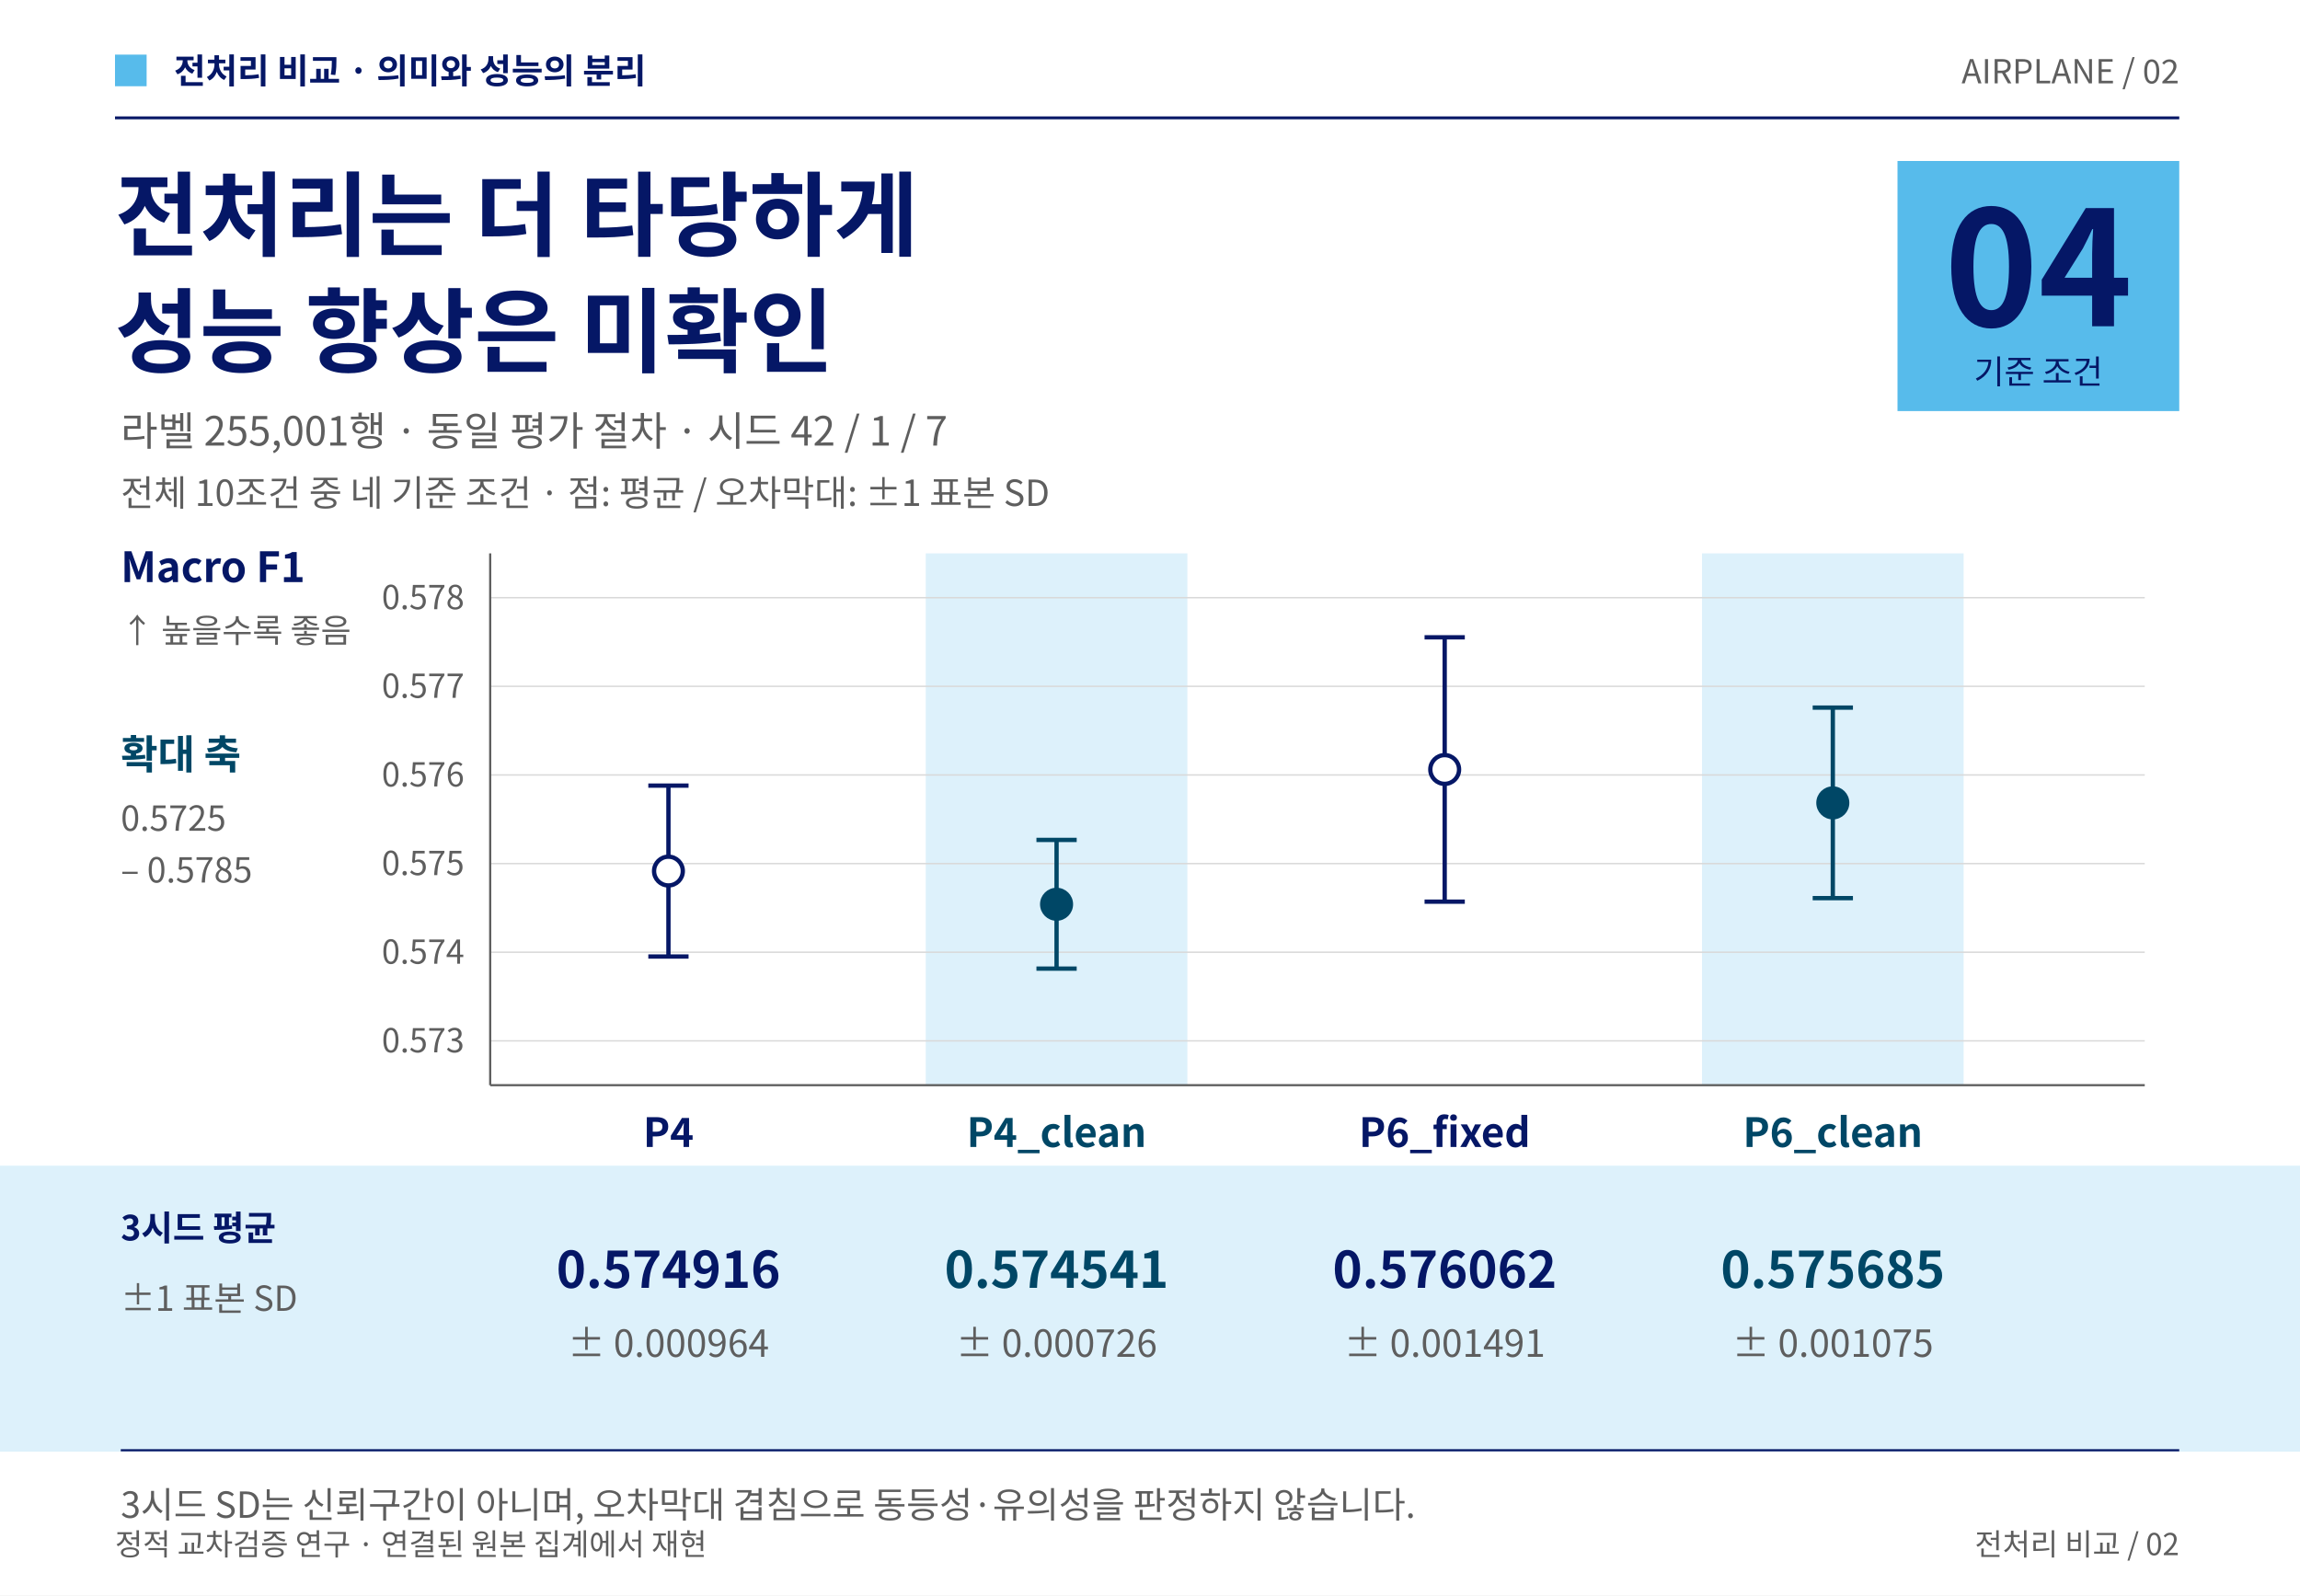
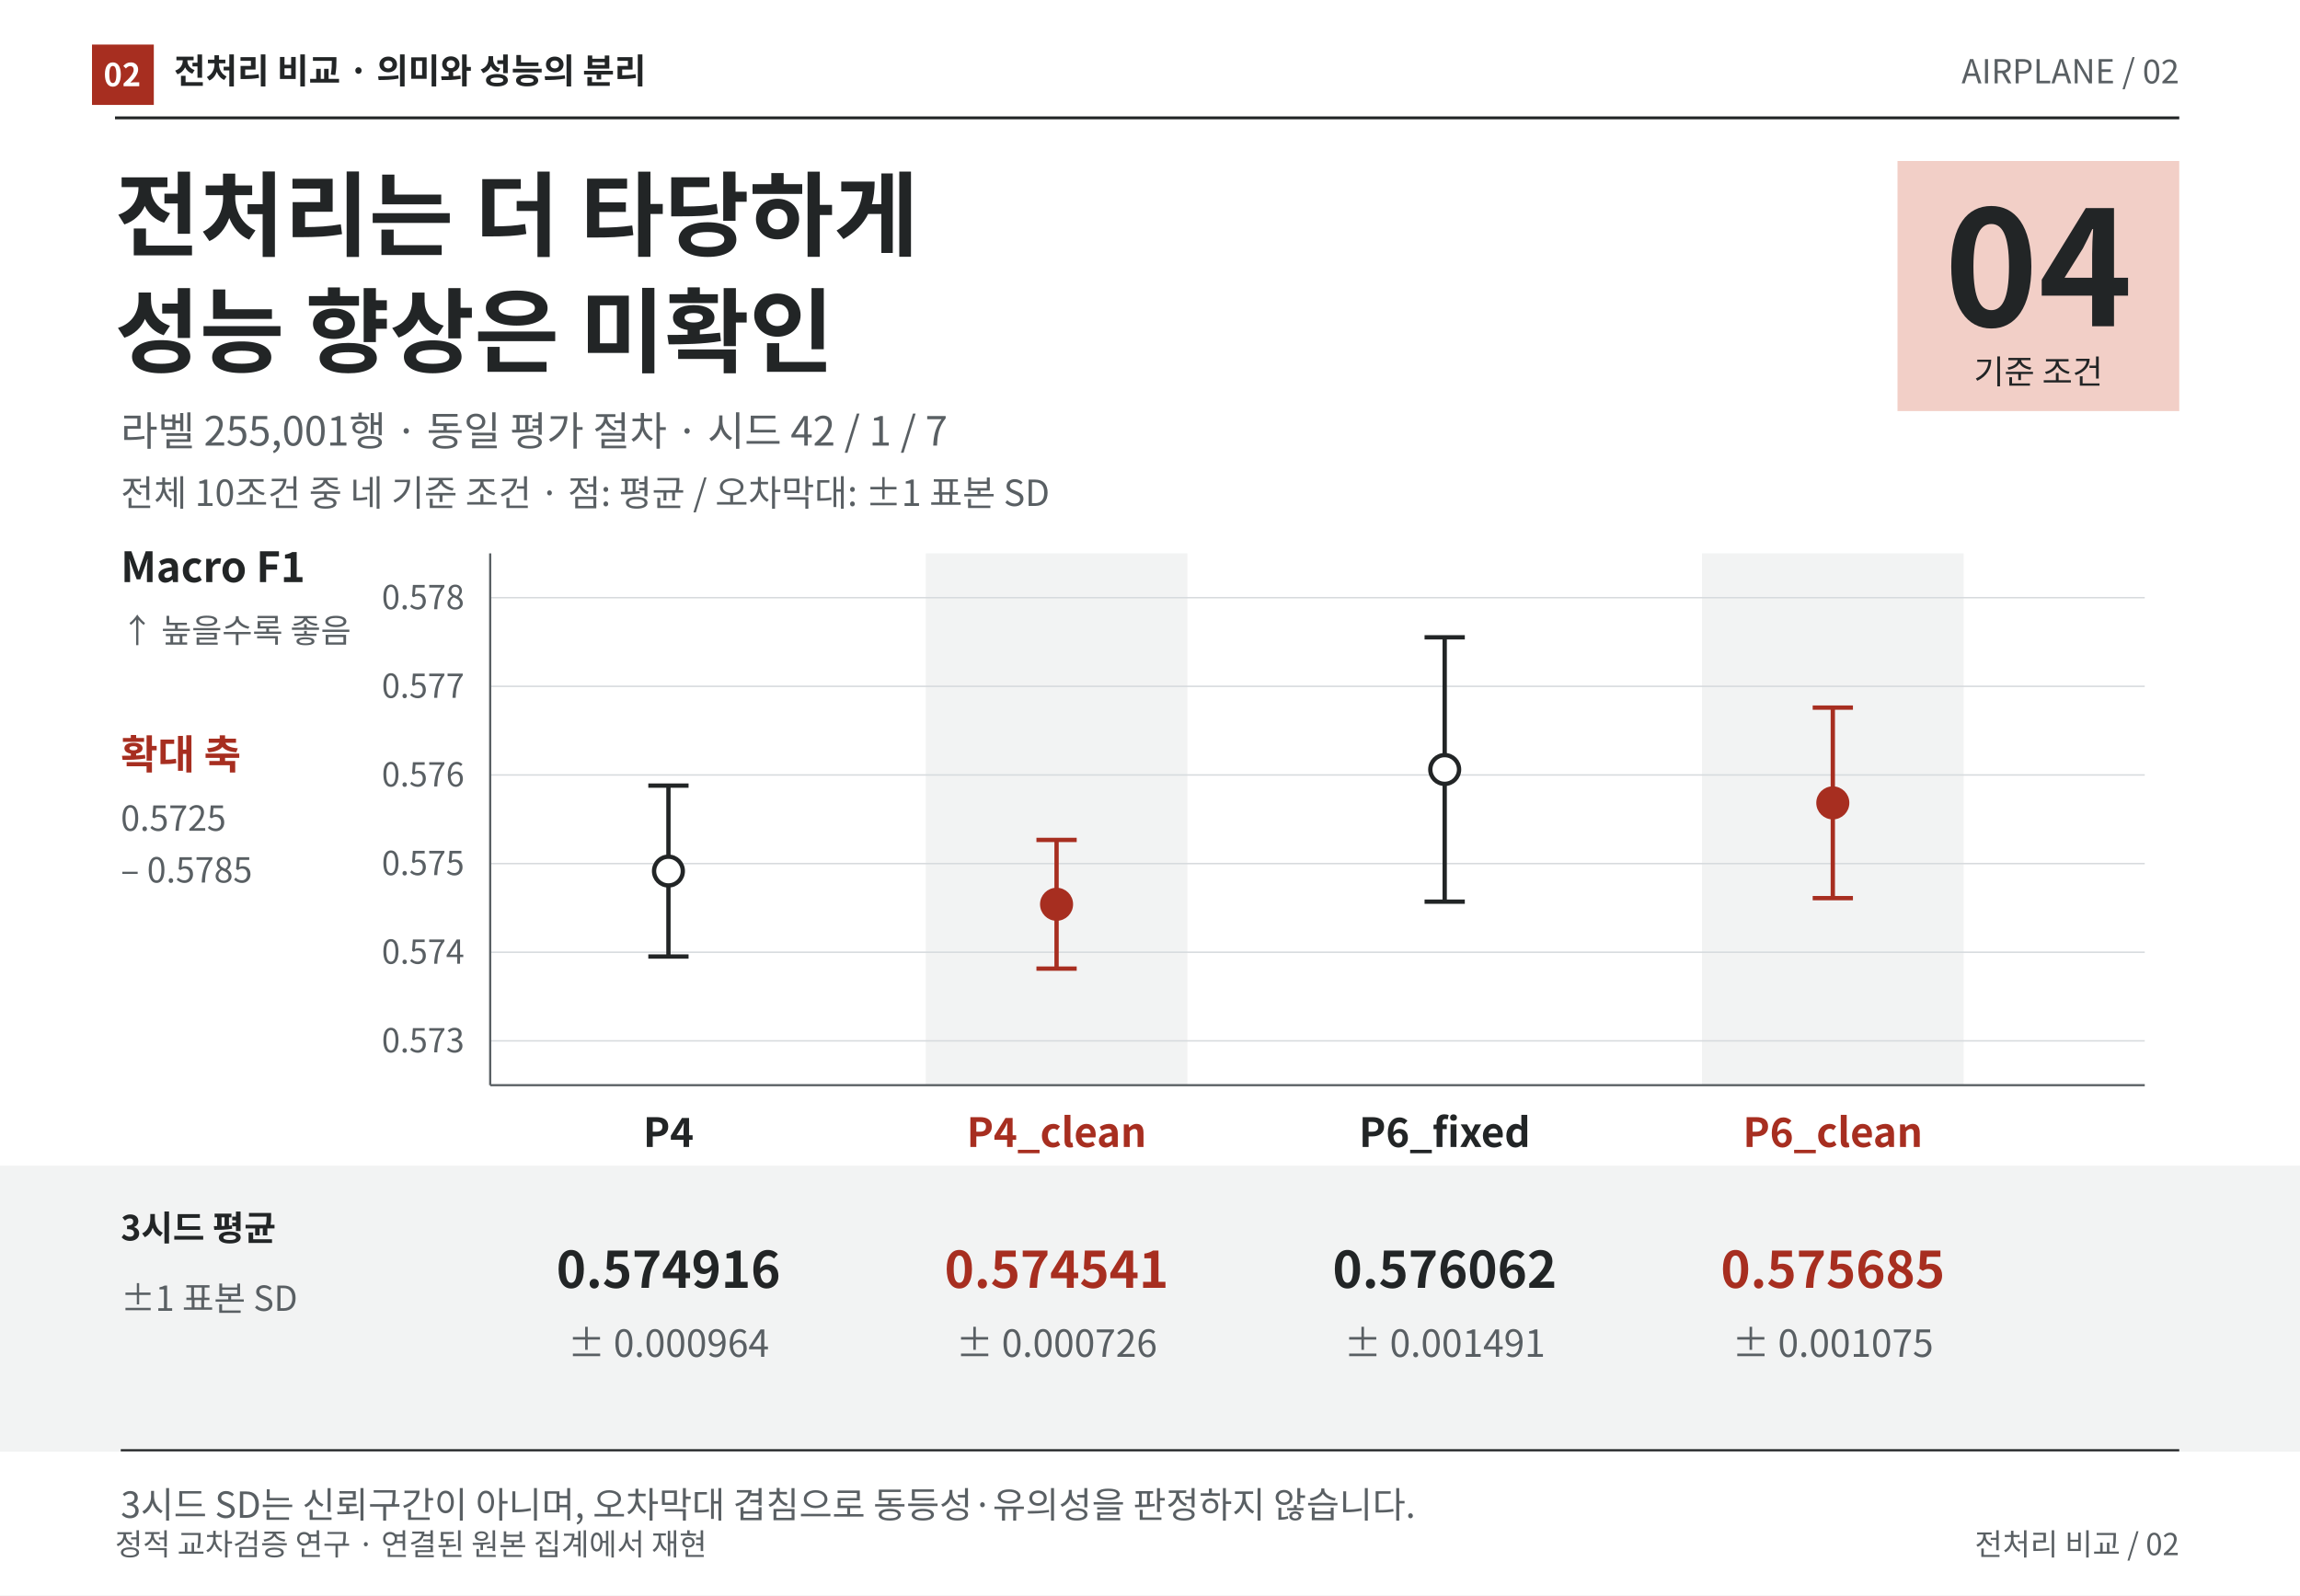
- <svg xmlns="http://www.w3.org/2000/svg" width="1600" height="1110" viewBox="0 0 1600 1110" role="img" aria-labelledby="title desc" data-design="korean-air-palette-d" data-chart-type="vertical-mean-sd-ranges">
+ <svg xmlns="http://www.w3.org/2000/svg" width="1600" height="1110" viewBox="0 0 1600 1110" role="img" aria-labelledby="title desc" data-design="reference-report-e" data-chart-type="vertical-mean-sd-ranges">
  <style>text{font-family:"Noto Sans CJK KR","Malgun Gothic","Apple SD Gothic Neo",sans-serif;font-variant-numeric:tabular-nums}</style>
  <rect width="1600" height="1110" fill="#FFFFFF" />
-   <rect x="0.000" y="811.000" width="1600.000" height="199.000" fill="#DDF1FB" />
-   <rect x="1320.000" y="112.000" width="196.000" height="174.000" fill="#57BBEB" />
-   <rect x="80.000" y="38.000" width="22.000" height="22.000" fill="#57BBEB" />
-   <text x="121.000" y="58.000" font-size="24" fill="#051766" font-weight="600" text-anchor="start">전처리 비교 · 의미와 성능의 분리</text>
-   <text x="1516.000" y="58.000" font-size="23" fill="#5E5E5E" font-weight="400" text-anchor="end">AIRPLANE  /  02</text>
-   <line x1="80.000" y1="82.000" x2="1516.000" y2="82.000" stroke="#051766" stroke-width="2" />
-   <text x="80.000" y="173.000" font-size="64" fill="#051766" font-weight="700" text-anchor="start" style="font-family:Noto Sans CJK KR, Malgun Gothic, Apple SD Gothic Neo, sans-serif">전처리는 더 타당하게</text>
-   <text x="80.000" y="254.000" font-size="64" fill="#051766" font-weight="700" text-anchor="start" style="font-family:Noto Sans CJK KR, Malgun Gothic, Apple SD Gothic Neo, sans-serif">성능 향상은 미확인</text>
-   <text x="1418.000" y="227.000" font-size="111" fill="#051766" font-weight="700" text-anchor="middle" style="font-family:Noto Sans CJK KR, Malgun Gothic, Apple SD Gothic Neo, sans-serif">04</text>
-   <text x="1418.000" y="267.000" font-size="23" fill="#051766" font-weight="400" text-anchor="middle">기준 조건</text>
-   <text x="84.000" y="310.000" font-size="28" fill="#5E5E5E" font-weight="400" text-anchor="start">라벨 255,001행 · 동일 평가 절차 · 시드 42 / 1 / 7</text>
-   <text x="84.000" y="352.000" font-size="25" fill="#5E5E5E" font-weight="400" text-anchor="start">전체 10조건 중 네 기준 조건 · 점: 평균 / 오차막대: ±1 표본 SD</text>
-   <rect x="644.000" y="385.000" width="182.000" height="370.000" fill="#DDF1FB" />
-   <rect x="1184.000" y="385.000" width="182.000" height="370.000" fill="#DDF1FB" />
-   <text x="84.000" y="405.000" font-size="29" fill="#051766" font-weight="600" text-anchor="start">Macro F1</text>
-   <text x="84.000" y="447.000" font-size="23" fill="#5E5E5E" font-weight="400" text-anchor="start">↑ 높을수록 좋음</text>
-   <text x="84.000" y="535.000" font-size="28" fill="#004766" font-weight="600" text-anchor="start">확대 축</text>
-   <text x="84.000" y="578.000" font-size="24" fill="#5E5E5E" font-weight="400" text-anchor="start">0.5725</text>
-   <text x="84.000" y="614.000" font-size="24" fill="#5E5E5E" font-weight="400" text-anchor="start">– 0.5785</text>
-   <line x1="341.000" y1="724.167" x2="1492.000" y2="724.167" stroke="#D9D9D9" stroke-width="1" />
-   <text x="323.000" y="732.167" font-size="23" fill="#5E5E5E" font-weight="400" text-anchor="end">0.573</text>
-   <line x1="341.000" y1="662.500" x2="1492.000" y2="662.500" stroke="#D9D9D9" stroke-width="1" />
-   <text x="323.000" y="670.500" font-size="23" fill="#5E5E5E" font-weight="400" text-anchor="end">0.574</text>
-   <line x1="341.000" y1="600.833" x2="1492.000" y2="600.833" stroke="#D9D9D9" stroke-width="1" />
-   <text x="323.000" y="608.833" font-size="23" fill="#5E5E5E" font-weight="400" text-anchor="end">0.575</text>
-   <line x1="341.000" y1="539.167" x2="1492.000" y2="539.167" stroke="#D9D9D9" stroke-width="1" />
-   <text x="323.000" y="547.167" font-size="23" fill="#5E5E5E" font-weight="400" text-anchor="end">0.576</text>
-   <line x1="341.000" y1="477.500" x2="1492.000" y2="477.500" stroke="#D9D9D9" stroke-width="1" />
-   <text x="323.000" y="485.500" font-size="23" fill="#5E5E5E" font-weight="400" text-anchor="end">0.577</text>
-   <line x1="341.000" y1="415.833" x2="1492.000" y2="415.833" stroke="#D9D9D9" stroke-width="1" />
-   <text x="323.000" y="423.833" font-size="23" fill="#5E5E5E" font-weight="400" text-anchor="end">0.578</text>
-   <line x1="341.000" y1="385.000" x2="341.000" y2="755.000" stroke="#5E5E5E" stroke-width="1.5" />
-   <line x1="341.000" y1="755.000" x2="1492.000" y2="755.000" stroke="#5E5E5E" stroke-width="1.5" />
-   <line x1="465.000" y1="546.582" x2="465.000" y2="665.486" stroke="#051766" stroke-width="3" />
-   <line x1="451.000" y1="546.582" x2="479.000" y2="546.582" stroke="#051766" stroke-width="3" />
-   <line x1="451.000" y1="665.486" x2="479.000" y2="665.486" stroke="#051766" stroke-width="3" />
-   <circle cx="465.000" cy="606.034" r="10" fill="#FFFFFF" stroke="#051766" stroke-width="3" />
-   <text x="465.000" y="798.000" font-size="28" fill="#051766" font-weight="600" text-anchor="middle">P4</text>
-   <text x="465.000" y="896.000" font-size="35" fill="#051766" font-weight="600" text-anchor="middle">0.574916</text>
-   <text x="465.000" y="944.000" font-size="26" fill="#5E5E5E" font-weight="400" text-anchor="middle">± 0.000964</text>
-   <line x1="735.000" y1="584.370" x2="735.000" y2="673.907" stroke="#004766" stroke-width="3" />
-   <line x1="721.000" y1="584.370" x2="749.000" y2="584.370" stroke="#004766" stroke-width="3" />
-   <line x1="721.000" y1="673.907" x2="749.000" y2="673.907" stroke="#004766" stroke-width="3" />
-   <circle cx="735.000" cy="629.138" r="10" fill="#004766" stroke="#004766" stroke-width="3" />
-   <text x="735.000" y="798.000" font-size="28" fill="#004766" font-weight="600" text-anchor="middle">P4_clean</text>
-   <text x="735.000" y="896.000" font-size="35" fill="#004766" font-weight="600" text-anchor="middle">0.574541</text>
-   <text x="735.000" y="944.000" font-size="26" fill="#5E5E5E" font-weight="400" text-anchor="middle">± 0.000726</text>
-   <line x1="1005.000" y1="443.407" x2="1005.000" y2="627.321" stroke="#051766" stroke-width="3" />
-   <line x1="991.000" y1="443.407" x2="1019.000" y2="443.407" stroke="#051766" stroke-width="3" />
-   <line x1="991.000" y1="627.321" x2="1019.000" y2="627.321" stroke="#051766" stroke-width="3" />
-   <circle cx="1005.000" cy="535.364" r="10" fill="#FFFFFF" stroke="#051766" stroke-width="3" />
-   <text x="1005.000" y="798.000" font-size="28" fill="#051766" font-weight="600" text-anchor="middle">P6_fixed</text>
-   <text x="1005.000" y="896.000" font-size="35" fill="#051766" font-weight="600" text-anchor="middle">0.576062</text>
-   <text x="1005.000" y="944.000" font-size="26" fill="#5E5E5E" font-weight="400" text-anchor="middle">± 0.001491</text>
-   <line x1="1275.000" y1="492.316" x2="1275.000" y2="624.868" stroke="#004766" stroke-width="3" />
-   <line x1="1261.000" y1="492.316" x2="1289.000" y2="492.316" stroke="#004766" stroke-width="3" />
-   <line x1="1261.000" y1="624.868" x2="1289.000" y2="624.868" stroke="#004766" stroke-width="3" />
-   <circle cx="1275.000" cy="558.592" r="10" fill="#004766" stroke="#004766" stroke-width="3" />
-   <text x="1275.000" y="798.000" font-size="28" fill="#004766" font-weight="600" text-anchor="middle">P6_clean</text>
-   <text x="1275.000" y="896.000" font-size="35" fill="#004766" font-weight="600" text-anchor="middle">0.575685</text>
-   <text x="1275.000" y="944.000" font-size="26" fill="#5E5E5E" font-weight="400" text-anchor="middle">± 0.001075</text>
-   <text x="84.000" y="863.000" font-size="24" fill="#051766" font-weight="600" text-anchor="start">3시드 평균</text>
-   <text x="84.000" y="912.000" font-size="24" fill="#5E5E5E" font-weight="400" text-anchor="start">±1 표본 SD</text>
-   <line x1="84.000" y1="1009.000" x2="1516.000" y2="1009.000" stroke="#051766" stroke-width="1.5" />
-   <text x="84.000" y="1056.000" font-size="25" fill="#5E5E5E" font-weight="400" text-anchor="start">3시드 SD는 신뢰구간이 아니며, 오차막대 겹침으로 동등성·유의성을 판정하지 않습니다.</text>
-   <text x="80.000" y="1082.000" font-size="21" fill="#5E5E5E" font-weight="400" text-anchor="start">정적 교차검증 연구 · 연결된 원본 집계에서 재현</text>
-   <text x="1516.000" y="1082.000" font-size="21" fill="#5E5E5E" font-weight="400" text-anchor="end">전처리 비교 / 02</text>
+   <rect x="0.000" y="811.000" width="1600.000" height="199.000" fill="#F2F3F3" />
+   <rect x="1320.000" y="112.000" width="196.000" height="174.000" fill="#F2CFC7" />
+   <rect x="64.000" y="31.000" width="43.000" height="42.000" fill="#A72E20" />
+   <text x="85.000" y="60.000" font-size="22" fill="#FFFFFF" font-weight="700" text-anchor="middle">02</text>
+   <text x="121.000" y="58.000" font-size="24" fill="#222526" font-weight="600" text-anchor="start">전처리 비교 · 의미와 성능의 분리</text>
+   <text x="1516.000" y="58.000" font-size="23" fill="#595F63" font-weight="400" text-anchor="end">AIRPLANE  /  02</text>
+   <line x1="80.000" y1="82.000" x2="1516.000" y2="82.000" stroke="#222526" stroke-width="2" />
+   <text x="80.000" y="173.000" font-size="64" fill="#222526" font-weight="700" text-anchor="start" style="font-family:Noto Sans CJK KR, Malgun Gothic, Apple SD Gothic Neo, sans-serif">전처리는 더 타당하게</text>
+   <text x="80.000" y="254.000" font-size="64" fill="#222526" font-weight="700" text-anchor="start" style="font-family:Noto Sans CJK KR, Malgun Gothic, Apple SD Gothic Neo, sans-serif">성능 향상은 미확인</text>
+   <text x="1418.000" y="227.000" font-size="111" fill="#222526" font-weight="700" text-anchor="middle" style="font-family:Noto Sans CJK KR, Malgun Gothic, Apple SD Gothic Neo, sans-serif">04</text>
+   <text x="1418.000" y="267.000" font-size="23" fill="#222526" font-weight="400" text-anchor="middle">기준 조건</text>
+   <text x="84.000" y="310.000" font-size="28" fill="#595F63" font-weight="400" text-anchor="start">라벨 255,001행 · 동일 평가 절차 · 시드 42 / 1 / 7</text>
+   <text x="84.000" y="352.000" font-size="25" fill="#595F63" font-weight="400" text-anchor="start">전체 10조건 중 네 기준 조건 · 점: 평균 / 오차막대: ±1 표본 SD</text>
+   <rect x="644.000" y="385.000" width="182.000" height="370.000" fill="#F2F3F3" />
+   <rect x="1184.000" y="385.000" width="182.000" height="370.000" fill="#F2F3F3" />
+   <text x="84.000" y="405.000" font-size="29" fill="#222526" font-weight="600" text-anchor="start">Macro F1</text>
+   <text x="84.000" y="447.000" font-size="23" fill="#595F63" font-weight="400" text-anchor="start">↑ 높을수록 좋음</text>
+   <text x="84.000" y="535.000" font-size="28" fill="#A72E20" font-weight="600" text-anchor="start">확대 축</text>
+   <text x="84.000" y="578.000" font-size="24" fill="#595F63" font-weight="400" text-anchor="start">0.5725</text>
+   <text x="84.000" y="614.000" font-size="24" fill="#595F63" font-weight="400" text-anchor="start">– 0.5785</text>
+   <line x1="341.000" y1="724.167" x2="1492.000" y2="724.167" stroke="#D6DADD" stroke-width="1" />
+   <text x="323.000" y="732.167" font-size="23" fill="#595F63" font-weight="400" text-anchor="end">0.573</text>
+   <line x1="341.000" y1="662.500" x2="1492.000" y2="662.500" stroke="#D6DADD" stroke-width="1" />
+   <text x="323.000" y="670.500" font-size="23" fill="#595F63" font-weight="400" text-anchor="end">0.574</text>
+   <line x1="341.000" y1="600.833" x2="1492.000" y2="600.833" stroke="#D6DADD" stroke-width="1" />
+   <text x="323.000" y="608.833" font-size="23" fill="#595F63" font-weight="400" text-anchor="end">0.575</text>
+   <line x1="341.000" y1="539.167" x2="1492.000" y2="539.167" stroke="#D6DADD" stroke-width="1" />
+   <text x="323.000" y="547.167" font-size="23" fill="#595F63" font-weight="400" text-anchor="end">0.576</text>
+   <line x1="341.000" y1="477.500" x2="1492.000" y2="477.500" stroke="#D6DADD" stroke-width="1" />
+   <text x="323.000" y="485.500" font-size="23" fill="#595F63" font-weight="400" text-anchor="end">0.577</text>
+   <line x1="341.000" y1="415.833" x2="1492.000" y2="415.833" stroke="#D6DADD" stroke-width="1" />
+   <text x="323.000" y="423.833" font-size="23" fill="#595F63" font-weight="400" text-anchor="end">0.578</text>
+   <line x1="341.000" y1="385.000" x2="341.000" y2="755.000" stroke="#595F63" stroke-width="1.5" />
+   <line x1="341.000" y1="755.000" x2="1492.000" y2="755.000" stroke="#595F63" stroke-width="1.5" />
+   <line x1="465.000" y1="546.582" x2="465.000" y2="665.486" stroke="#222526" stroke-width="3" />
+   <line x1="451.000" y1="546.582" x2="479.000" y2="546.582" stroke="#222526" stroke-width="3" />
+   <line x1="451.000" y1="665.486" x2="479.000" y2="665.486" stroke="#222526" stroke-width="3" />
+   <circle cx="465.000" cy="606.034" r="10" fill="#FFFFFF" stroke="#222526" stroke-width="3" />
+   <text x="465.000" y="798.000" font-size="28" fill="#222526" font-weight="600" text-anchor="middle">P4</text>
+   <text x="465.000" y="896.000" font-size="35" fill="#222526" font-weight="600" text-anchor="middle">0.574916</text>
+   <text x="465.000" y="944.000" font-size="26" fill="#595F63" font-weight="400" text-anchor="middle">± 0.000964</text>
+   <line x1="735.000" y1="584.370" x2="735.000" y2="673.907" stroke="#A72E20" stroke-width="3" />
+   <line x1="721.000" y1="584.370" x2="749.000" y2="584.370" stroke="#A72E20" stroke-width="3" />
+   <line x1="721.000" y1="673.907" x2="749.000" y2="673.907" stroke="#A72E20" stroke-width="3" />
+   <circle cx="735.000" cy="629.138" r="10" fill="#A72E20" stroke="#A72E20" stroke-width="3" />
+   <text x="735.000" y="798.000" font-size="28" fill="#A72E20" font-weight="600" text-anchor="middle">P4_clean</text>
+   <text x="735.000" y="896.000" font-size="35" fill="#A72E20" font-weight="600" text-anchor="middle">0.574541</text>
+   <text x="735.000" y="944.000" font-size="26" fill="#595F63" font-weight="400" text-anchor="middle">± 0.000726</text>
+   <line x1="1005.000" y1="443.407" x2="1005.000" y2="627.321" stroke="#222526" stroke-width="3" />
+   <line x1="991.000" y1="443.407" x2="1019.000" y2="443.407" stroke="#222526" stroke-width="3" />
+   <line x1="991.000" y1="627.321" x2="1019.000" y2="627.321" stroke="#222526" stroke-width="3" />
+   <circle cx="1005.000" cy="535.364" r="10" fill="#FFFFFF" stroke="#222526" stroke-width="3" />
+   <text x="1005.000" y="798.000" font-size="28" fill="#222526" font-weight="600" text-anchor="middle">P6_fixed</text>
+   <text x="1005.000" y="896.000" font-size="35" fill="#222526" font-weight="600" text-anchor="middle">0.576062</text>
+   <text x="1005.000" y="944.000" font-size="26" fill="#595F63" font-weight="400" text-anchor="middle">± 0.001491</text>
+   <line x1="1275.000" y1="492.316" x2="1275.000" y2="624.868" stroke="#A72E20" stroke-width="3" />
+   <line x1="1261.000" y1="492.316" x2="1289.000" y2="492.316" stroke="#A72E20" stroke-width="3" />
+   <line x1="1261.000" y1="624.868" x2="1289.000" y2="624.868" stroke="#A72E20" stroke-width="3" />
+   <circle cx="1275.000" cy="558.592" r="10" fill="#A72E20" stroke="#A72E20" stroke-width="3" />
+   <text x="1275.000" y="798.000" font-size="28" fill="#A72E20" font-weight="600" text-anchor="middle">P6_clean</text>
+   <text x="1275.000" y="896.000" font-size="35" fill="#A72E20" font-weight="600" text-anchor="middle">0.575685</text>
+   <text x="1275.000" y="944.000" font-size="26" fill="#595F63" font-weight="400" text-anchor="middle">± 0.001075</text>
+   <text x="84.000" y="863.000" font-size="24" fill="#222526" font-weight="600" text-anchor="start">3시드 평균</text>
+   <text x="84.000" y="912.000" font-size="24" fill="#595F63" font-weight="400" text-anchor="start">±1 표본 SD</text>
+   <line x1="84.000" y1="1009.000" x2="1516.000" y2="1009.000" stroke="#222526" stroke-width="1.5" />
+   <text x="84.000" y="1056.000" font-size="25" fill="#595F63" font-weight="400" text-anchor="start">3시드 SD는 신뢰구간이 아니며, 오차막대 겹침으로 동등성·유의성을 판정하지 않습니다.</text>
+   <text x="80.000" y="1082.000" font-size="21" fill="#595F63" font-weight="400" text-anchor="start">정적 교차검증 연구 · 연결된 원본 집계에서 재현</text>
+   <text x="1516.000" y="1082.000" font-size="21" fill="#595F63" font-weight="400" text-anchor="end">전처리 비교 / 02</text>
</svg>
